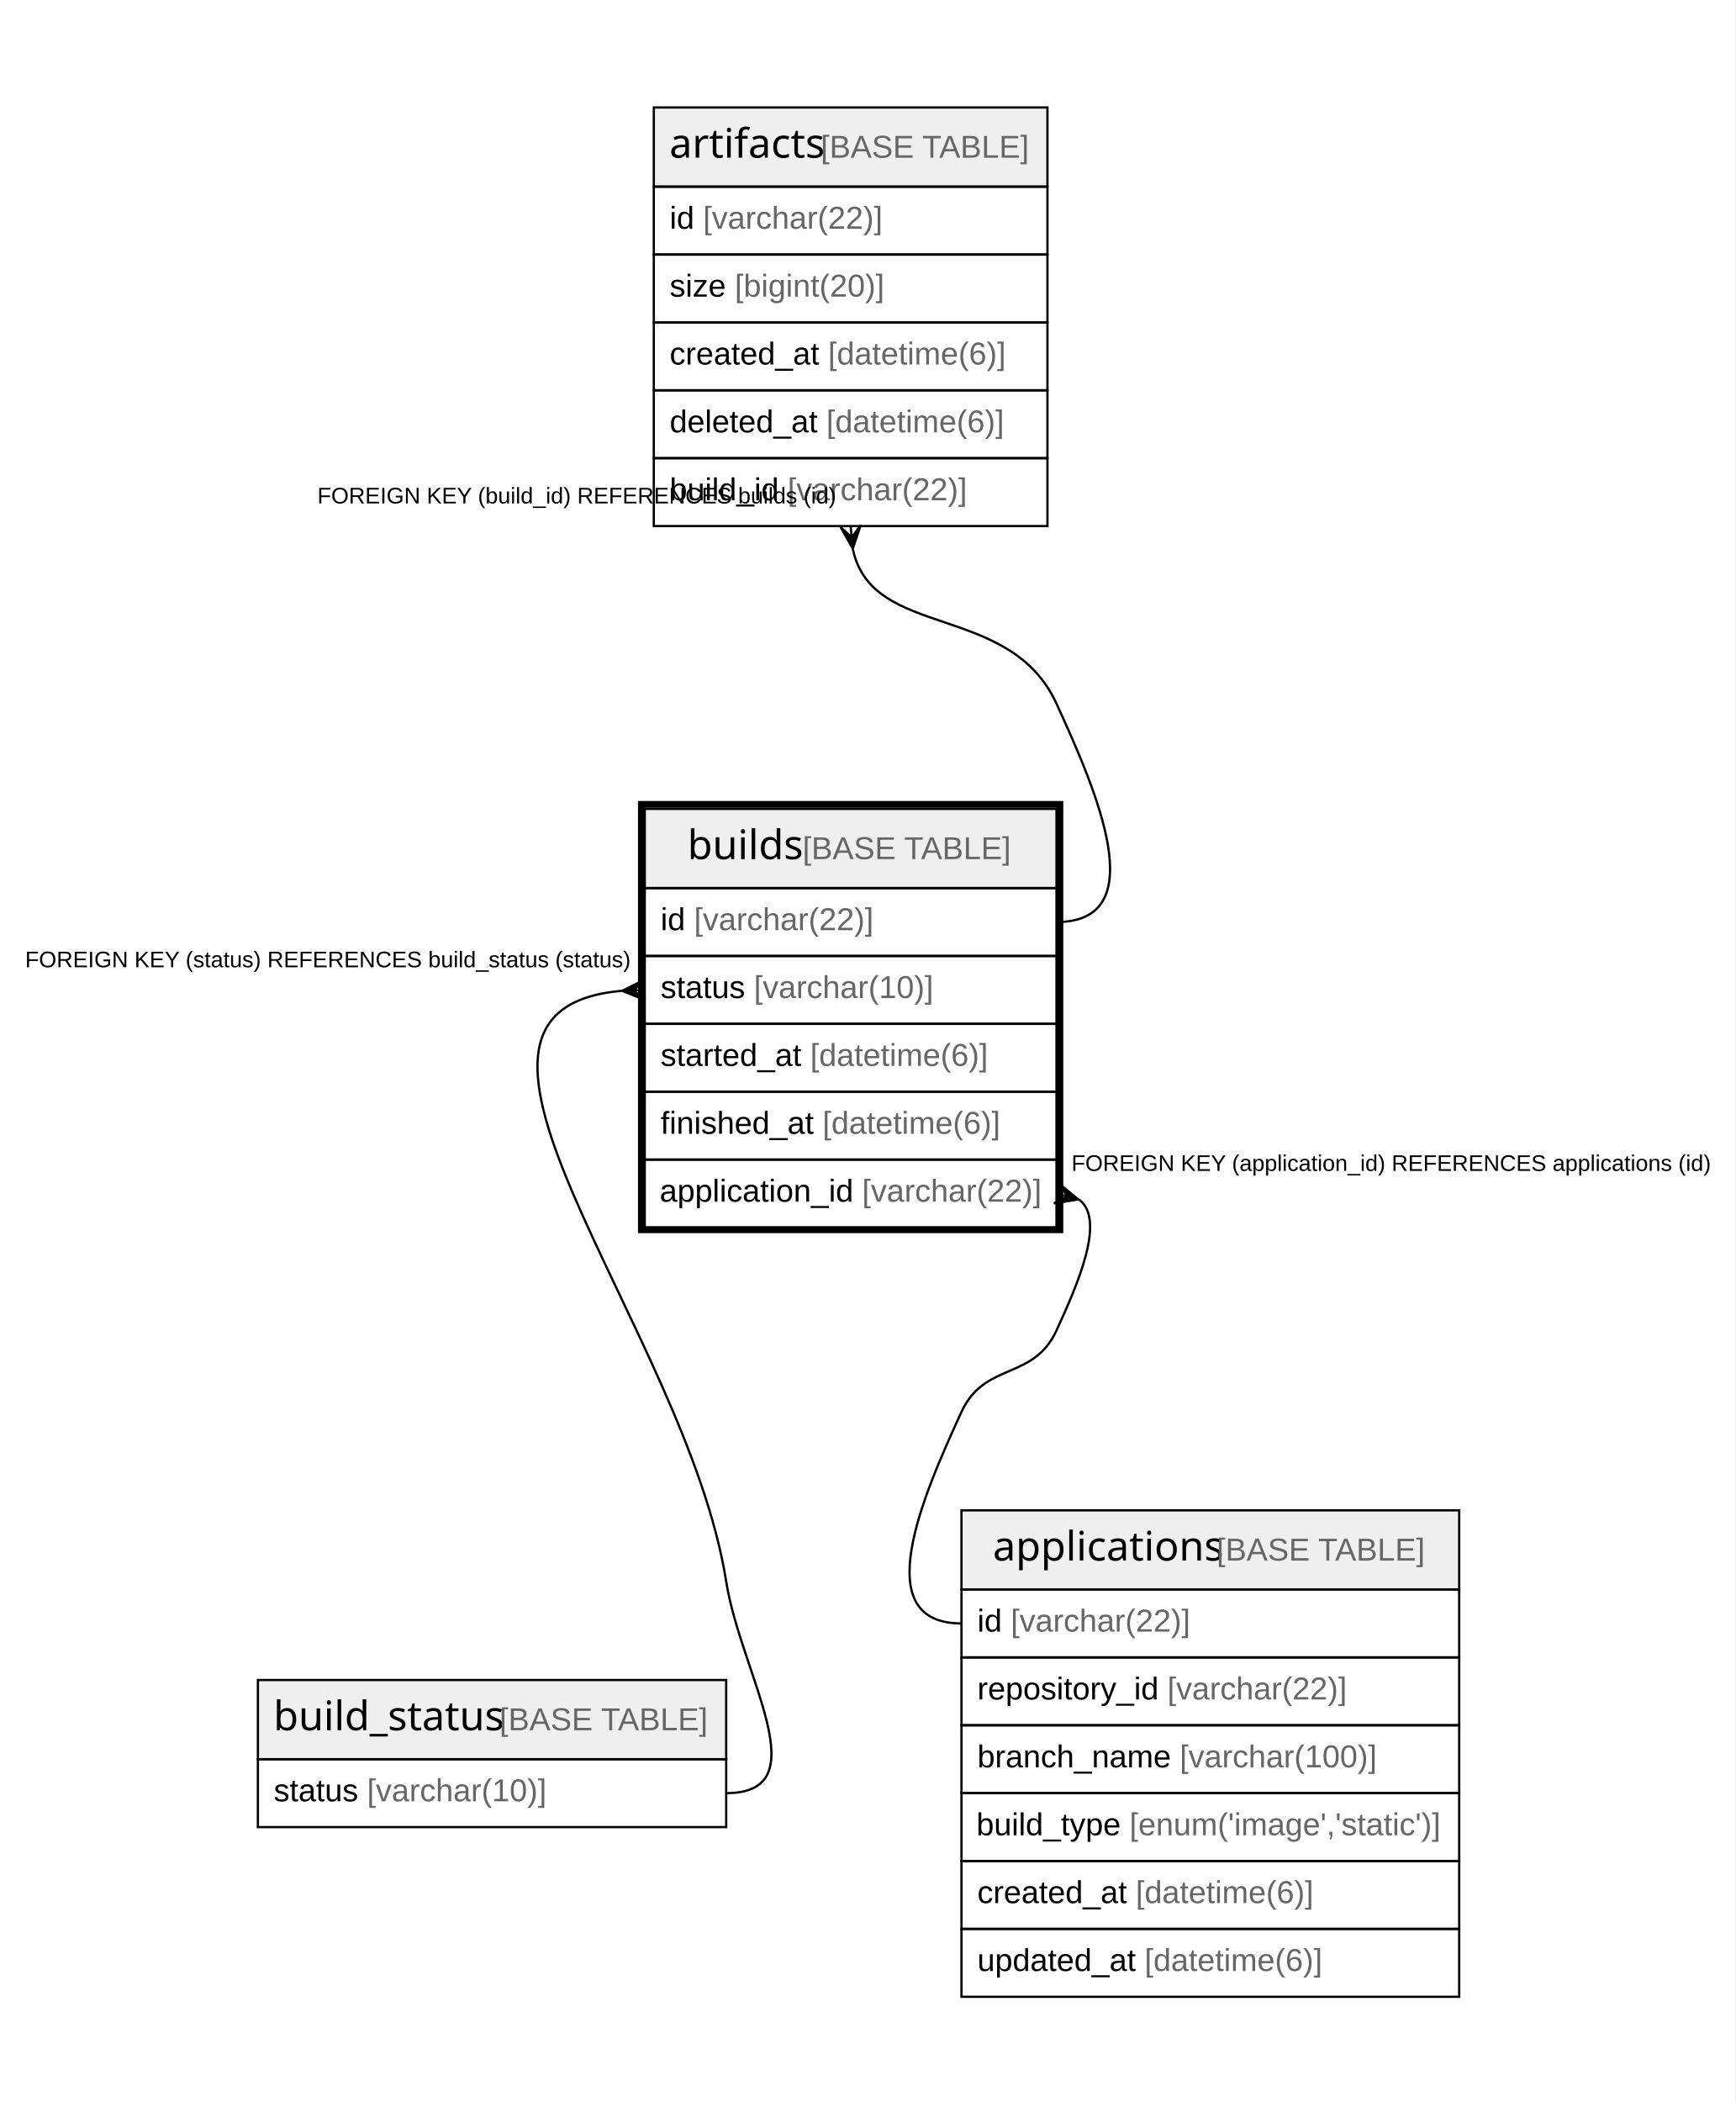
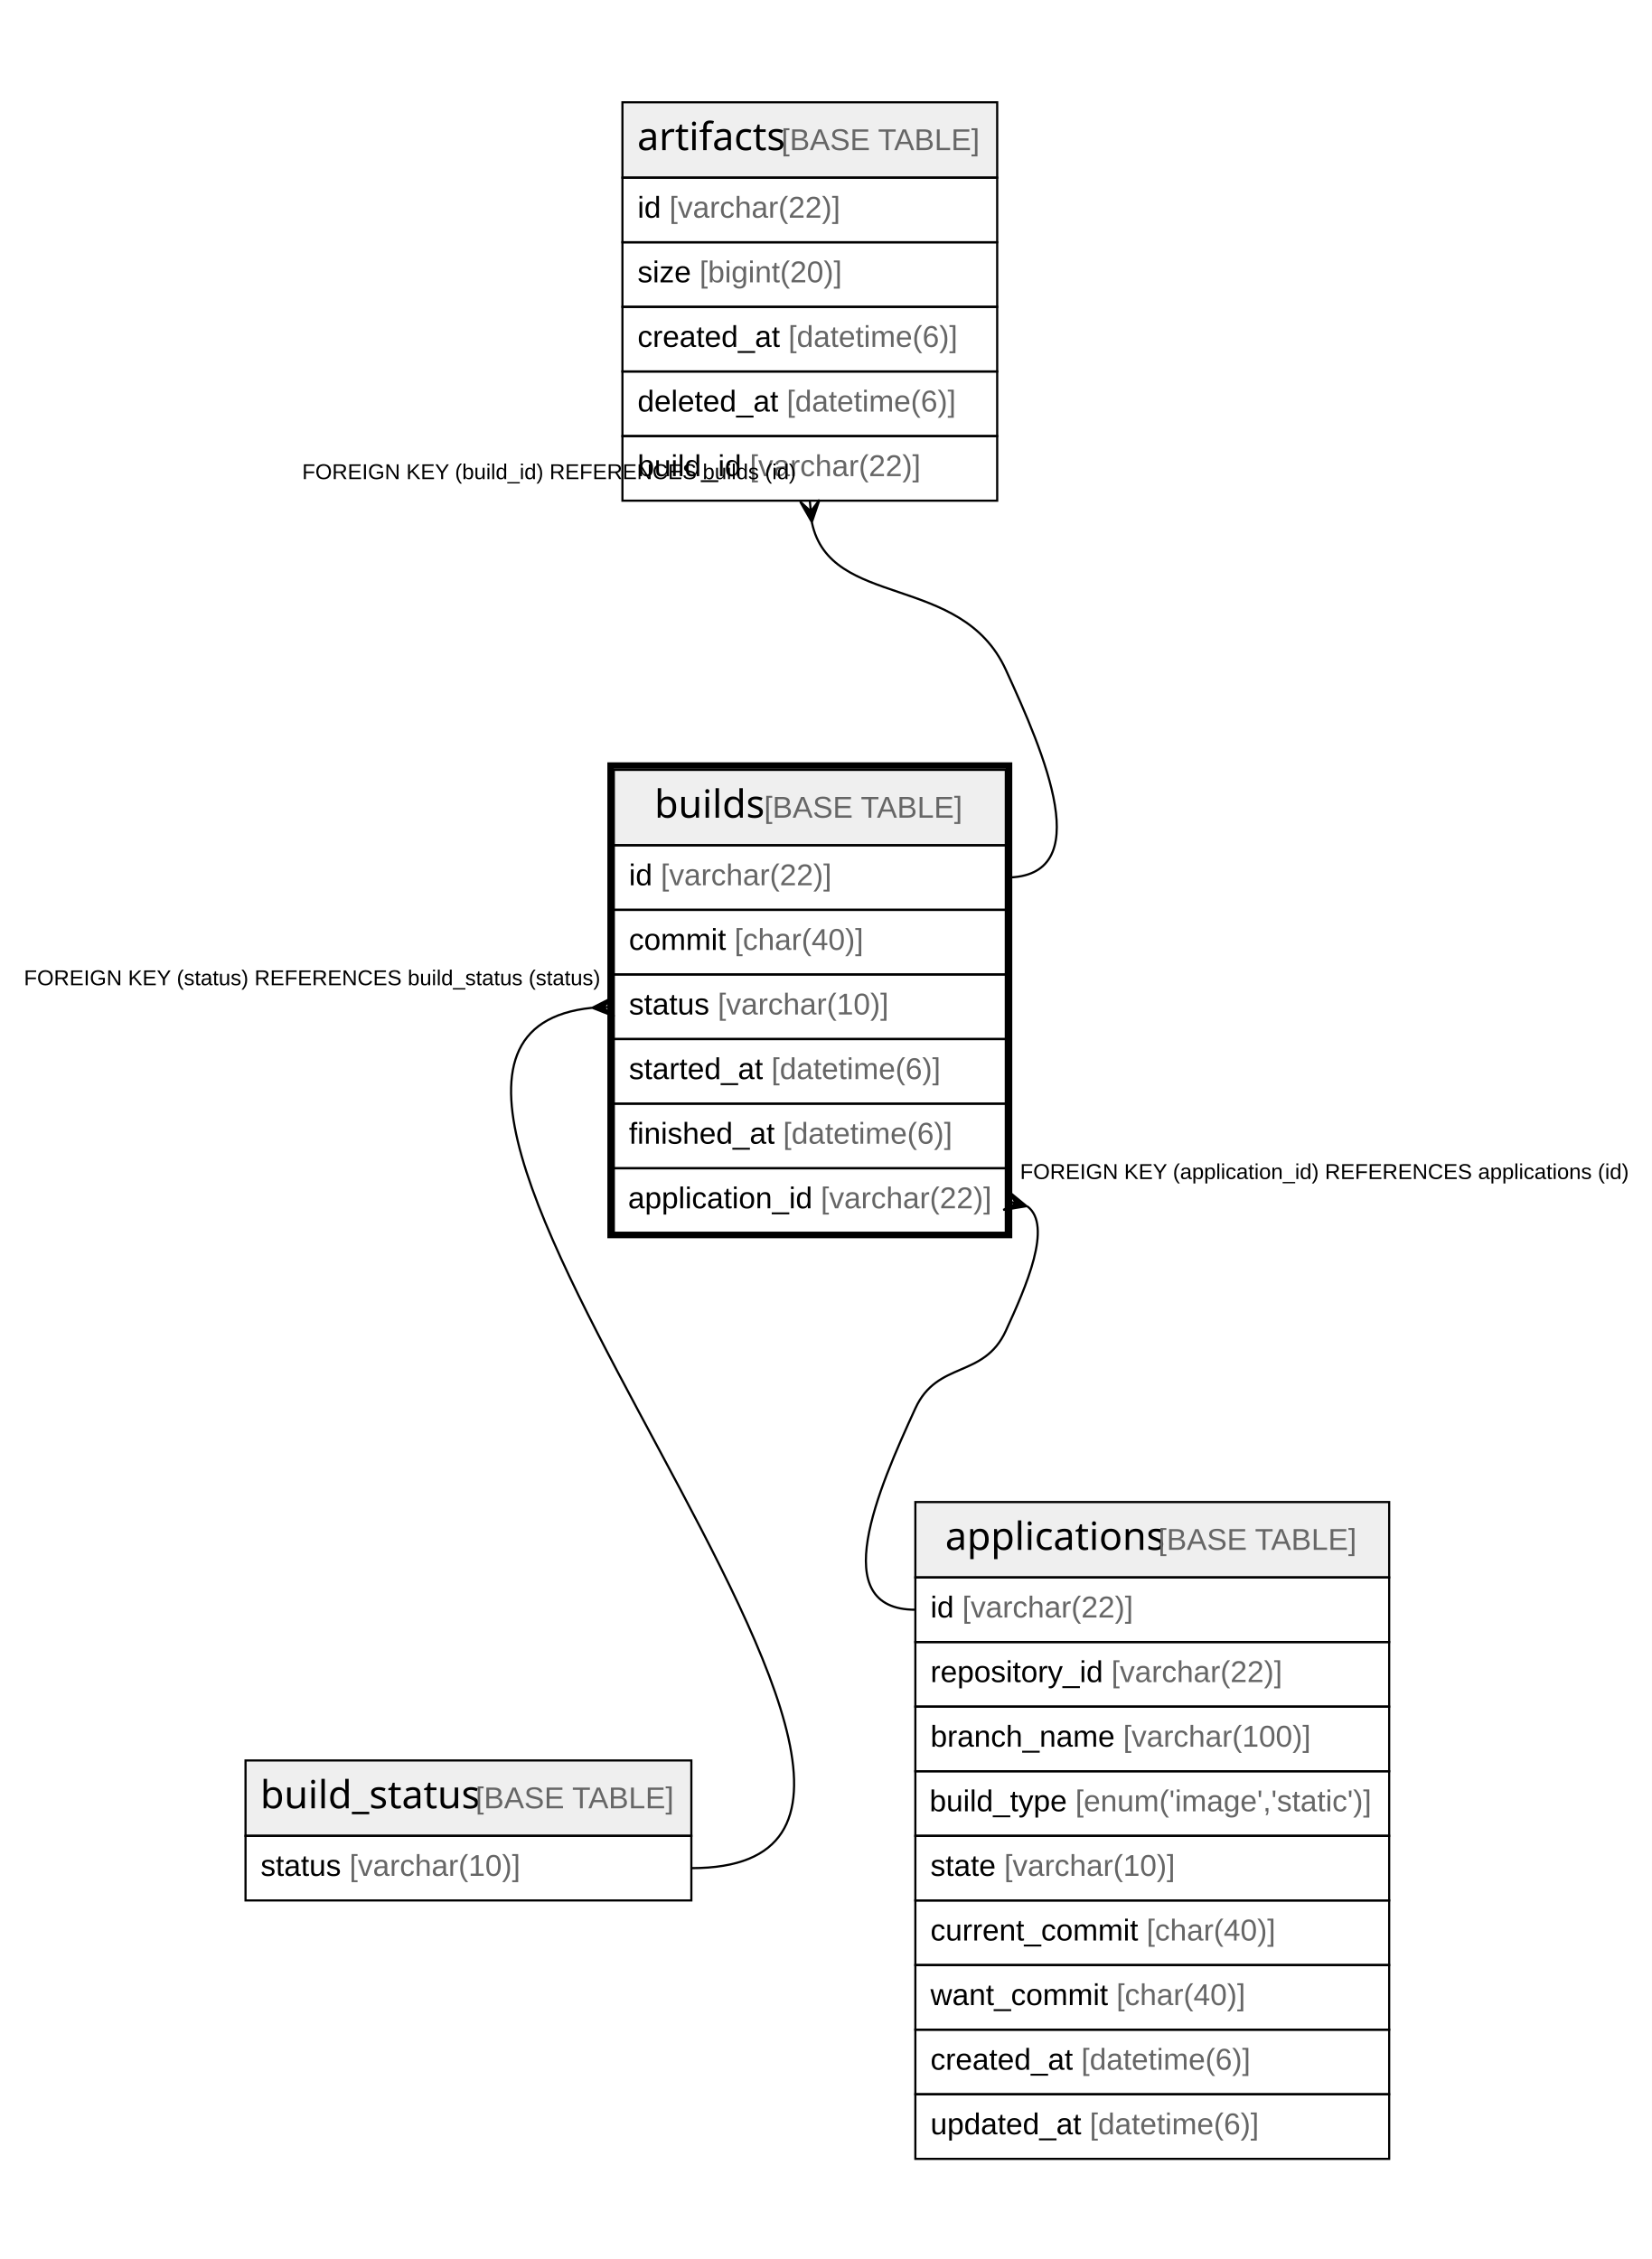
- <svg xmlns="http://www.w3.org/2000/svg" width="767pt" height="929pt" viewBox="0.00 0.00 767.00 929.00">
-   <g id="graph0" class="graph" transform="scale(1 1) rotate(0) translate(4 925)">
-     <polygon fill="#ffffff" stroke="transparent" points="-4,4 -4,-925 763,-925 763,4 -4,4" />
+ <svg xmlns="http://www.w3.org/2000/svg" width="767pt" height="1049pt" viewBox="0.00 0.00 767.00 1049.00">
+   <g id="graph0" class="graph" transform="scale(1 1) rotate(0) translate(4 1045)">
+     <polygon fill="#ffffff" stroke="transparent" points="-4,4 -4,-1045 763,-1045 763,4 -4,4" />
    <g id="node1" class="node">
-       <polygon fill="#efefef" stroke="transparent" points="281,-532.5 281,-567.5 463,-567.5 463,-532.5 281,-532.5" />
-       <polygon fill="none" stroke="#000000" points="281,-532.5 281,-567.5 463,-567.5 463,-532.5 281,-532.5" />
-       <text text-anchor="start" x="299.87" y="-545.3" font-family="Arial Bold" font-size="18.00" fill="#000000">builds</text>
-       <text text-anchor="start" x="346.877" y="-545.3" font-family="Arial" font-size="14.00" fill="#000000"> </text>
-       <text text-anchor="start" x="350.767" y="-545.3" font-family="Arial" font-size="14.00" fill="#666666">[BASE TABLE]</text>
+       <polygon fill="#efefef" stroke="transparent" points="281,-652.5 281,-687.5 463,-687.5 463,-652.5 281,-652.5" />
+       <polygon fill="none" stroke="#000000" points="281,-652.5 281,-687.5 463,-687.5 463,-652.5 281,-652.5" />
+       <text text-anchor="start" x="299.87" y="-665.3" font-family="Arial Bold" font-size="18.00" fill="#000000">builds</text>
+       <text text-anchor="start" x="346.877" y="-665.3" font-family="Arial" font-size="14.00" fill="#000000"> </text>
+       <text text-anchor="start" x="350.767" y="-665.3" font-family="Arial" font-size="14.00" fill="#666666">[BASE TABLE]</text>
+       <polygon fill="none" stroke="#000000" points="281,-622.5 281,-652.5 463,-652.5 463,-622.5 281,-622.5" />
+       <text text-anchor="start" x="288" y="-633.9" font-family="Arial" font-size="14.00" fill="#000000">id </text>
+       <text text-anchor="start" x="302.78" y="-633.9" font-family="Arial" font-size="14.00" fill="#666666">[varchar(22)]</text>
+       <polygon fill="none" stroke="#000000" points="281,-592.5 281,-622.5 463,-622.5 463,-592.5 281,-592.5" />
+       <text text-anchor="start" x="288" y="-603.9" font-family="Arial" font-size="14.00" fill="#000000">commit </text>
+       <text text-anchor="start" x="336.992" y="-603.9" font-family="Arial" font-size="14.00" fill="#666666">[char(40)]</text>
+       <polygon fill="none" stroke="#000000" points="281,-562.5 281,-592.5 463,-592.5 463,-562.5 281,-562.5" />
+       <text text-anchor="start" x="288" y="-573.9" font-family="Arial" font-size="14.00" fill="#000000">status </text>
+       <text text-anchor="start" x="329.237" y="-573.9" font-family="Arial" font-size="14.00" fill="#666666">[varchar(10)]</text>
+       <polygon fill="none" stroke="#000000" points="281,-532.5 281,-562.5 463,-562.5 463,-532.5 281,-532.5" />
+       <text text-anchor="start" x="288" y="-543.9" font-family="Arial" font-size="14.00" fill="#000000">started_at </text>
+       <text text-anchor="start" x="354.136" y="-543.9" font-family="Arial" font-size="14.00" fill="#666666">[datetime(6)]</text>
      <polygon fill="none" stroke="#000000" points="281,-502.5 281,-532.5 463,-532.5 463,-502.5 281,-502.5" />
-       <text text-anchor="start" x="288" y="-513.9" font-family="Arial" font-size="14.00" fill="#000000">id </text>
-       <text text-anchor="start" x="302.78" y="-513.9" font-family="Arial" font-size="14.00" fill="#666666">[varchar(22)]</text>
+       <text text-anchor="start" x="288" y="-513.9" font-family="Arial" font-size="14.00" fill="#000000">finished_at </text>
+       <text text-anchor="start" x="359.581" y="-513.9" font-family="Arial" font-size="14.00" fill="#666666">[datetime(6)]</text>
      <polygon fill="none" stroke="#000000" points="281,-472.5 281,-502.5 463,-502.5 463,-472.5 281,-472.5" />
-       <text text-anchor="start" x="288" y="-483.9" font-family="Arial" font-size="14.00" fill="#000000">status </text>
-       <text text-anchor="start" x="329.237" y="-483.9" font-family="Arial" font-size="14.00" fill="#666666">[varchar(10)]</text>
-       <polygon fill="none" stroke="#000000" points="281,-442.5 281,-472.5 463,-472.5 463,-442.5 281,-442.5" />
-       <text text-anchor="start" x="288" y="-453.9" font-family="Arial" font-size="14.00" fill="#000000">started_at </text>
-       <text text-anchor="start" x="354.136" y="-453.9" font-family="Arial" font-size="14.00" fill="#666666">[datetime(6)]</text>
-       <polygon fill="none" stroke="#000000" points="281,-412.5 281,-442.5 463,-442.5 463,-412.5 281,-412.5" />
-       <text text-anchor="start" x="288" y="-423.9" font-family="Arial" font-size="14.00" fill="#000000">finished_at </text>
-       <text text-anchor="start" x="359.581" y="-423.9" font-family="Arial" font-size="14.00" fill="#666666">[datetime(6)]</text>
-       <polygon fill="none" stroke="#000000" points="281,-382.5 281,-412.5 463,-412.5 463,-382.5 281,-382.5" />
-       <text text-anchor="start" x="287.598" y="-393.9" font-family="Arial" font-size="14.00" fill="#000000">application_id </text>
-       <text text-anchor="start" x="377.066" y="-393.9" font-family="Arial" font-size="14.00" fill="#666666">[varchar(22)]</text>
-       <polygon fill="none" stroke="#000000" stroke-width="3" points="279.5,-381.5 279.5,-569.5 464.5,-569.5 464.5,-381.5 279.5,-381.5" />
+       <text text-anchor="start" x="287.598" y="-483.9" font-family="Arial" font-size="14.00" fill="#000000">application_id </text>
+       <text text-anchor="start" x="377.066" y="-483.9" font-family="Arial" font-size="14.00" fill="#666666">[varchar(22)]</text>
+       <polygon fill="none" stroke="#000000" stroke-width="3" points="279.5,-471.5 279.5,-689.5 464.5,-689.5 464.5,-471.5 279.5,-471.5" />
    </g>
    <g id="node3" class="node">
-       <polygon fill="#efefef" stroke="transparent" points="110,-147.5 110,-182.5 317,-182.5 317,-147.5 110,-147.5" />
-       <polygon fill="none" stroke="#000000" points="110,-147.5 110,-182.5 317,-182.5 317,-147.5 110,-147.5" />
-       <text text-anchor="start" x="116.858" y="-160.3" font-family="Arial Bold" font-size="18.00" fill="#000000">build_status</text>
-       <text text-anchor="start" x="212.888" y="-160.3" font-family="Arial" font-size="14.00" fill="#000000"> </text>
-       <text text-anchor="start" x="216.779" y="-160.3" font-family="Arial" font-size="14.00" fill="#666666">[BASE TABLE]</text>
-       <polygon fill="none" stroke="#000000" points="110,-117.5 110,-147.5 317,-147.5 317,-117.5 110,-117.5" />
-       <text text-anchor="start" x="117" y="-128.9" font-family="Arial" font-size="14.00" fill="#000000">status </text>
-       <text text-anchor="start" x="158.237" y="-128.9" font-family="Arial" font-size="14.00" fill="#666666">[varchar(10)]</text>
+       <polygon fill="#efefef" stroke="transparent" points="110,-192.5 110,-227.5 317,-227.5 317,-192.5 110,-192.5" />
+       <polygon fill="none" stroke="#000000" points="110,-192.5 110,-227.5 317,-227.5 317,-192.5 110,-192.5" />
+       <text text-anchor="start" x="116.858" y="-205.3" font-family="Arial Bold" font-size="18.00" fill="#000000">build_status</text>
+       <text text-anchor="start" x="212.888" y="-205.3" font-family="Arial" font-size="14.00" fill="#000000"> </text>
+       <text text-anchor="start" x="216.779" y="-205.3" font-family="Arial" font-size="14.00" fill="#666666">[BASE TABLE]</text>
+       <polygon fill="none" stroke="#000000" points="110,-162.5 110,-192.5 317,-192.5 317,-162.5 110,-162.5" />
+       <text text-anchor="start" x="117" y="-173.9" font-family="Arial" font-size="14.00" fill="#000000">status </text>
+       <text text-anchor="start" x="158.237" y="-173.9" font-family="Arial" font-size="14.00" fill="#666666">[varchar(10)]</text>
    </g>
    <g id="edge2" class="edge">
-       <path fill="none" stroke="#000000" d="M270.729,-487.079C172.005,-478.428 299.251,-338.258 317,-226 323.49,-184.954 358.556,-132.5 317,-132.5" />
-       <polygon fill="#000000" stroke="#000000" points="271.008,-487.09 280.815,-491.996 276.004,-487.295 281,-487.5 281,-487.5 281,-487.5 276.004,-487.295 281.185,-483.004 271.008,-487.09 271.008,-487.09" />
-       <text text-anchor="start" x="7.098" y="-497.5" font-family="Arial" font-size="10.00" fill="#000000">FOREIGN KEY (status) REFERENCES build_status (status)</text>
+       <path fill="none" stroke="#000000" d="M270.729,-577.002C118.382,-561.262 491.836,-177.5 317,-177.5" />
+       <polygon fill="#000000" stroke="#000000" points="271.012,-577.016 280.782,-581.995 276.006,-577.258 281,-577.5 281,-577.5 281,-577.5 276.006,-577.258 281.218,-573.005 271.012,-577.016 271.012,-577.016" />
+       <text text-anchor="start" x="7.098" y="-587.5" font-family="Arial" font-size="10.00" fill="#000000">FOREIGN KEY (status) REFERENCES build_status (status)</text>
    </g>
    <g id="node4" class="node">
-       <polygon fill="#efefef" stroke="transparent" points="421,-222.5 421,-257.5 641,-257.5 641,-222.5 421,-222.5" />
-       <polygon fill="none" stroke="#000000" points="421,-222.5 421,-257.5 641,-257.5 641,-222.5 421,-222.5" />
-       <text text-anchor="start" x="434.862" y="-235.3" font-family="Arial Bold" font-size="18.00" fill="#000000">applications</text>
-       <text text-anchor="start" x="529.884" y="-235.3" font-family="Arial" font-size="14.00" fill="#000000"> </text>
-       <text text-anchor="start" x="533.775" y="-235.3" font-family="Arial" font-size="14.00" fill="#666666">[BASE TABLE]</text>
+       <polygon fill="#efefef" stroke="transparent" points="421,-312.5 421,-347.5 641,-347.5 641,-312.5 421,-312.5" />
+       <polygon fill="none" stroke="#000000" points="421,-312.5 421,-347.5 641,-347.5 641,-312.5 421,-312.5" />
+       <text text-anchor="start" x="434.862" y="-325.3" font-family="Arial Bold" font-size="18.00" fill="#000000">applications</text>
+       <text text-anchor="start" x="529.884" y="-325.3" font-family="Arial" font-size="14.00" fill="#000000"> </text>
+       <text text-anchor="start" x="533.775" y="-325.3" font-family="Arial" font-size="14.00" fill="#666666">[BASE TABLE]</text>
+       <polygon fill="none" stroke="#000000" points="421,-282.5 421,-312.5 641,-312.5 641,-282.5 421,-282.5" />
+       <text text-anchor="start" x="428" y="-293.9" font-family="Arial" font-size="14.00" fill="#000000">id </text>
+       <text text-anchor="start" x="442.78" y="-293.9" font-family="Arial" font-size="14.00" fill="#666666">[varchar(22)]</text>
+       <polygon fill="none" stroke="#000000" points="421,-252.5 421,-282.5 641,-282.5 641,-252.5 421,-252.5" />
+       <text text-anchor="start" x="428" y="-263.9" font-family="Arial" font-size="14.00" fill="#000000">repository_id </text>
+       <text text-anchor="start" x="512.011" y="-263.9" font-family="Arial" font-size="14.00" fill="#666666">[varchar(22)]</text>
+       <polygon fill="none" stroke="#000000" points="421,-222.5 421,-252.5 641,-252.5 641,-222.5 421,-222.5" />
+       <text text-anchor="start" x="428" y="-233.9" font-family="Arial" font-size="14.00" fill="#000000">branch_name </text>
+       <text text-anchor="start" x="517.473" y="-233.9" font-family="Arial" font-size="14.00" fill="#666666">[varchar(100)]</text>
      <polygon fill="none" stroke="#000000" points="421,-192.5 421,-222.5 641,-222.5 641,-192.5 421,-192.5" />
-       <text text-anchor="start" x="428" y="-203.9" font-family="Arial" font-size="14.00" fill="#000000">id </text>
-       <text text-anchor="start" x="442.78" y="-203.9" font-family="Arial" font-size="14.00" fill="#666666">[varchar(22)]</text>
+       <text text-anchor="start" x="427.576" y="-203.9" font-family="Arial" font-size="14.00" fill="#000000">build_type </text>
+       <text text-anchor="start" x="495.266" y="-203.9" font-family="Arial" font-size="14.00" fill="#666666">[enum('image','static')]</text>
      <polygon fill="none" stroke="#000000" points="421,-162.5 421,-192.5 641,-192.5 641,-162.5 421,-162.5" />
-       <text text-anchor="start" x="428" y="-173.9" font-family="Arial" font-size="14.00" fill="#000000">repository_id </text>
-       <text text-anchor="start" x="512.011" y="-173.9" font-family="Arial" font-size="14.00" fill="#666666">[varchar(22)]</text>
+       <text text-anchor="start" x="428" y="-173.9" font-family="Arial" font-size="14.00" fill="#000000">state </text>
+       <text text-anchor="start" x="462.237" y="-173.9" font-family="Arial" font-size="14.00" fill="#666666">[varchar(10)]</text>
      <polygon fill="none" stroke="#000000" points="421,-132.5 421,-162.5 641,-162.5 641,-132.5 421,-132.5" />
-       <text text-anchor="start" x="428" y="-143.9" font-family="Arial" font-size="14.00" fill="#000000">branch_name </text>
-       <text text-anchor="start" x="517.473" y="-143.9" font-family="Arial" font-size="14.00" fill="#666666">[varchar(100)]</text>
+       <text text-anchor="start" x="428" y="-143.9" font-family="Arial" font-size="14.00" fill="#000000">current_commit </text>
+       <text text-anchor="start" x="528.334" y="-143.9" font-family="Arial" font-size="14.00" fill="#666666">[char(40)]</text>
      <polygon fill="none" stroke="#000000" points="421,-102.5 421,-132.5 641,-132.5 641,-102.5 421,-102.5" />
-       <text text-anchor="start" x="427.576" y="-113.9" font-family="Arial" font-size="14.00" fill="#000000">build_type </text>
-       <text text-anchor="start" x="495.266" y="-113.9" font-family="Arial" font-size="14.00" fill="#666666">[enum('image','static')]</text>
+       <text text-anchor="start" x="428" y="-113.9" font-family="Arial" font-size="14.00" fill="#000000">want_commit </text>
+       <text text-anchor="start" x="514.337" y="-113.9" font-family="Arial" font-size="14.00" fill="#666666">[char(40)]</text>
      <polygon fill="none" stroke="#000000" points="421,-72.5 421,-102.5 641,-102.5 641,-72.5 421,-72.5" />
      <text text-anchor="start" x="428" y="-83.9" font-family="Arial" font-size="14.00" fill="#000000">created_at </text>
      <text text-anchor="start" x="498.028" y="-83.9" font-family="Arial" font-size="14.00" fill="#666666">[datetime(6)]</text>
      <polygon fill="none" stroke="#000000" points="421,-42.5 421,-72.5 641,-72.5 641,-42.5 421,-42.5" />
      <text text-anchor="start" x="428" y="-53.9" font-family="Arial" font-size="14.00" fill="#000000">updated_at </text>
      <text text-anchor="start" x="501.933" y="-53.9" font-family="Arial" font-size="14.00" fill="#666666">[datetime(6)]</text>
    </g>
    <g id="edge3" class="edge">
-       <path fill="none" stroke="#000000" d="M473.007,-394.798C484.872,-385.978 472.392,-357.421 463,-337 452.727,-314.664 431.273,-323.336 421,-301 403.636,-263.246 379.444,-207.5 421,-207.5" />
-       <polygon fill="#000000" stroke="#000000" points="472.654,-394.893 461.827,-393.156 467.827,-396.197 463,-397.5 463,-397.5 463,-397.5 467.827,-396.197 464.173,-401.844 472.654,-394.893 472.654,-394.893" />
-       <text text-anchor="start" x="469.602" y="-407.5" font-family="Arial" font-size="10.00" fill="#000000">FOREIGN KEY (application_id) REFERENCES applications (id)</text>
+       <path fill="none" stroke="#000000" d="M473.007,-484.798C484.872,-475.978 472.392,-447.421 463,-427 452.727,-404.664 431.273,-413.336 421,-391 403.636,-353.246 379.444,-297.5 421,-297.5" />
+       <polygon fill="#000000" stroke="#000000" points="472.654,-484.893 461.827,-483.156 467.827,-486.197 463,-487.5 463,-487.5 463,-487.5 467.827,-486.197 464.173,-491.844 472.654,-484.893 472.654,-484.893" />
+       <text text-anchor="start" x="469.602" y="-497.5" font-family="Arial" font-size="10.00" fill="#000000">FOREIGN KEY (application_id) REFERENCES applications (id)</text>
    </g>
    <g id="node2" class="node">
-       <polygon fill="#efefef" stroke="transparent" points="285,-842.5 285,-877.5 459,-877.5 459,-842.5 285,-842.5" />
-       <polygon fill="none" stroke="#000000" points="285,-842.5 285,-877.5 459,-877.5 459,-842.5 285,-842.5" />
-       <text text-anchor="start" x="291.87" y="-855.3" font-family="Arial Bold" font-size="18.00" fill="#000000">artifacts</text>
-       <text text-anchor="start" x="354.876" y="-855.3" font-family="Arial" font-size="14.00" fill="#000000"> </text>
-       <text text-anchor="start" x="358.766" y="-855.3" font-family="Arial" font-size="14.00" fill="#666666">[BASE TABLE]</text>
+       <polygon fill="#efefef" stroke="transparent" points="285,-962.5 285,-997.5 459,-997.5 459,-962.5 285,-962.5" />
+       <polygon fill="none" stroke="#000000" points="285,-962.5 285,-997.5 459,-997.5 459,-962.5 285,-962.5" />
+       <text text-anchor="start" x="291.87" y="-975.3" font-family="Arial Bold" font-size="18.00" fill="#000000">artifacts</text>
+       <text text-anchor="start" x="354.876" y="-975.3" font-family="Arial" font-size="14.00" fill="#000000"> </text>
+       <text text-anchor="start" x="358.766" y="-975.3" font-family="Arial" font-size="14.00" fill="#666666">[BASE TABLE]</text>
+       <polygon fill="none" stroke="#000000" points="285,-932.5 285,-962.5 459,-962.5 459,-932.5 285,-932.5" />
+       <text text-anchor="start" x="292" y="-943.9" font-family="Arial" font-size="14.00" fill="#000000">id </text>
+       <text text-anchor="start" x="306.78" y="-943.9" font-family="Arial" font-size="14.00" fill="#666666">[varchar(22)]</text>
+       <polygon fill="none" stroke="#000000" points="285,-902.5 285,-932.5 459,-932.5 459,-902.5 285,-902.5" />
+       <text text-anchor="start" x="292" y="-913.9" font-family="Arial" font-size="14.00" fill="#000000">size </text>
+       <text text-anchor="start" x="320.78" y="-913.9" font-family="Arial" font-size="14.00" fill="#666666">[bigint(20)]</text>
+       <polygon fill="none" stroke="#000000" points="285,-872.5 285,-902.5 459,-902.5 459,-872.5 285,-872.5" />
+       <text text-anchor="start" x="292" y="-883.9" font-family="Arial" font-size="14.00" fill="#000000">created_at </text>
+       <text text-anchor="start" x="362.028" y="-883.9" font-family="Arial" font-size="14.00" fill="#666666">[datetime(6)]</text>
+       <polygon fill="none" stroke="#000000" points="285,-842.5 285,-872.5 459,-872.5 459,-842.5 285,-842.5" />
+       <text text-anchor="start" x="292" y="-853.9" font-family="Arial" font-size="14.00" fill="#000000">deleted_at </text>
+       <text text-anchor="start" x="361.257" y="-853.9" font-family="Arial" font-size="14.00" fill="#666666">[datetime(6)]</text>
      <polygon fill="none" stroke="#000000" points="285,-812.5 285,-842.5 459,-842.5 459,-812.5 285,-812.5" />
-       <text text-anchor="start" x="292" y="-823.9" font-family="Arial" font-size="14.00" fill="#000000">id </text>
-       <text text-anchor="start" x="306.78" y="-823.9" font-family="Arial" font-size="14.00" fill="#666666">[varchar(22)]</text>
-       <polygon fill="none" stroke="#000000" points="285,-782.5 285,-812.5 459,-812.5 459,-782.5 285,-782.5" />
-       <text text-anchor="start" x="292" y="-793.9" font-family="Arial" font-size="14.00" fill="#000000">size </text>
-       <text text-anchor="start" x="320.78" y="-793.9" font-family="Arial" font-size="14.00" fill="#666666">[bigint(20)]</text>
-       <polygon fill="none" stroke="#000000" points="285,-752.5 285,-782.5 459,-782.5 459,-752.5 285,-752.5" />
-       <text text-anchor="start" x="292" y="-763.9" font-family="Arial" font-size="14.00" fill="#000000">created_at </text>
-       <text text-anchor="start" x="362.028" y="-763.9" font-family="Arial" font-size="14.00" fill="#666666">[datetime(6)]</text>
-       <polygon fill="none" stroke="#000000" points="285,-722.5 285,-752.5 459,-752.5 459,-722.5 285,-722.5" />
-       <text text-anchor="start" x="292" y="-733.9" font-family="Arial" font-size="14.00" fill="#000000">deleted_at </text>
-       <text text-anchor="start" x="361.257" y="-733.9" font-family="Arial" font-size="14.00" fill="#666666">[datetime(6)]</text>
-       <polygon fill="none" stroke="#000000" points="285,-692.5 285,-722.5 459,-722.5 459,-692.5 285,-692.5" />
-       <text text-anchor="start" x="292" y="-703.9" font-family="Arial" font-size="14.00" fill="#000000">build_id </text>
-       <text text-anchor="start" x="344.123" y="-703.9" font-family="Arial" font-size="14.00" fill="#666666">[varchar(22)]</text>
+       <text text-anchor="start" x="292" y="-823.9" font-family="Arial" font-size="14.00" fill="#000000">build_id </text>
+       <text text-anchor="start" x="344.123" y="-823.9" font-family="Arial" font-size="14.00" fill="#666666">[varchar(22)]</text>
    </g>
    <g id="edge1" class="edge">
-       <path fill="none" stroke="#000000" d="M372.98,-682.322C381.439,-642.032 442.322,-659.147 463,-614 480.86,-575.007 505.889,-517.5 463,-517.5" />
-       <polygon fill="#000000" stroke="#000000" points="372.958,-682.546 367.521,-692.069 372.479,-687.523 372,-692.5 372,-692.5 372,-692.5 372.479,-687.523 376.479,-692.931 372.958,-682.546 372.958,-682.546" />
-       <text text-anchor="start" x="136.277" y="-702.5" font-family="Arial" font-size="10.00" fill="#000000">FOREIGN KEY (build_id) REFERENCES builds (id)</text>
+       <path fill="none" stroke="#000000" d="M372.98,-802.322C381.439,-762.032 442.322,-779.147 463,-734 480.86,-695.007 505.889,-637.5 463,-637.5" />
+       <polygon fill="#000000" stroke="#000000" points="372.958,-802.546 367.521,-812.069 372.479,-807.523 372,-812.5 372,-812.5 372,-812.5 372.479,-807.523 376.479,-812.931 372.958,-802.546 372.958,-802.546" />
+       <text text-anchor="start" x="136.277" y="-822.5" font-family="Arial" font-size="10.00" fill="#000000">FOREIGN KEY (build_id) REFERENCES builds (id)</text>
    </g>
  </g>
</svg>
